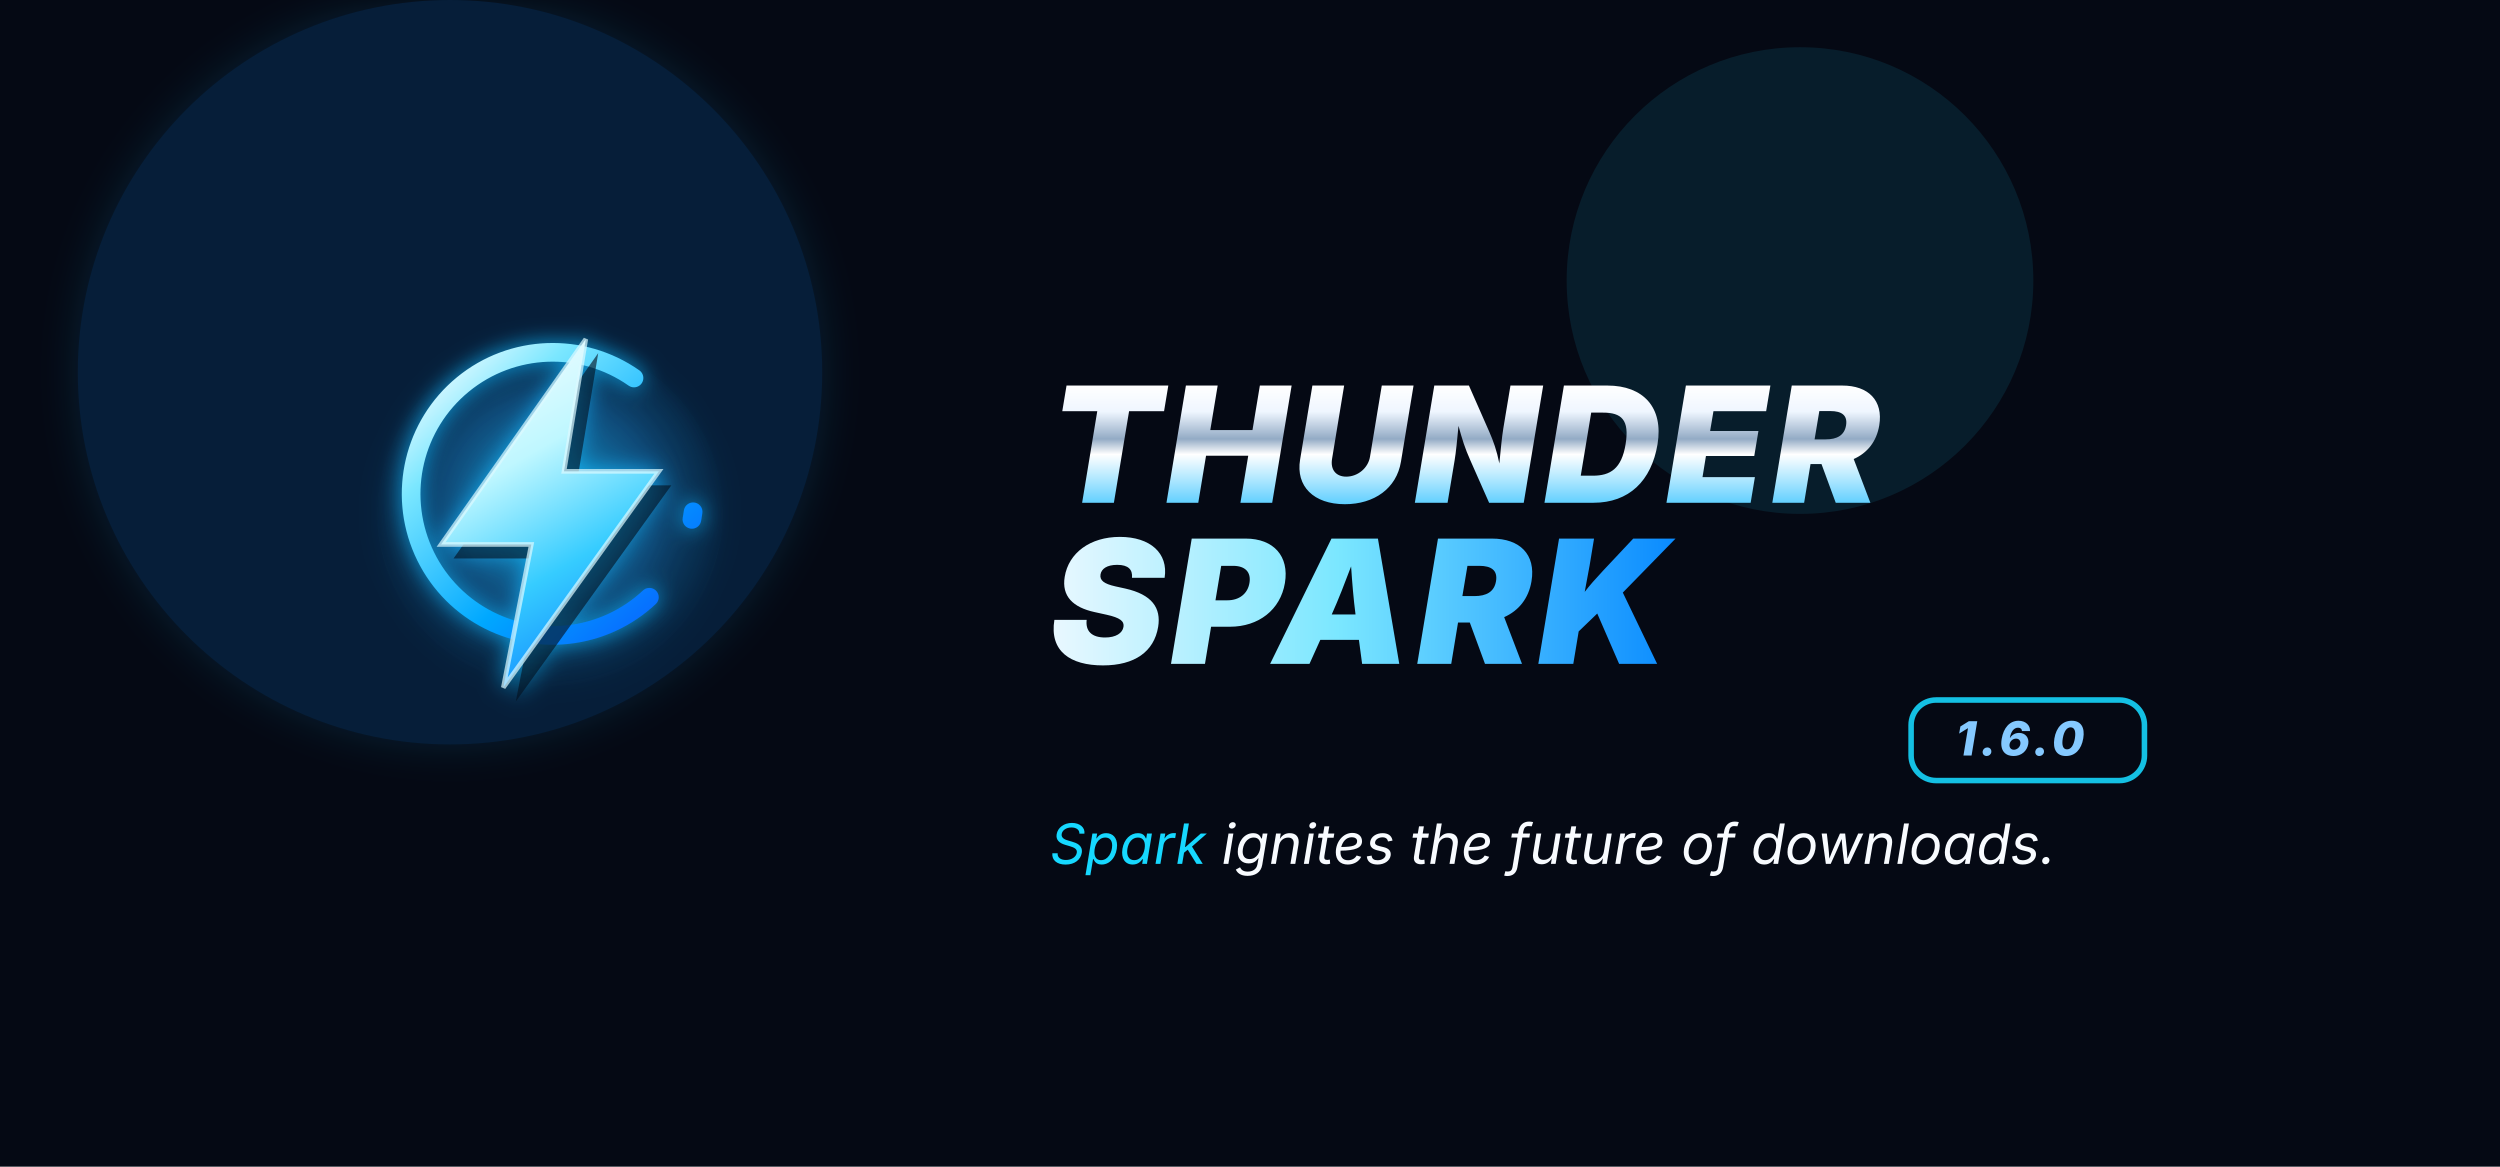
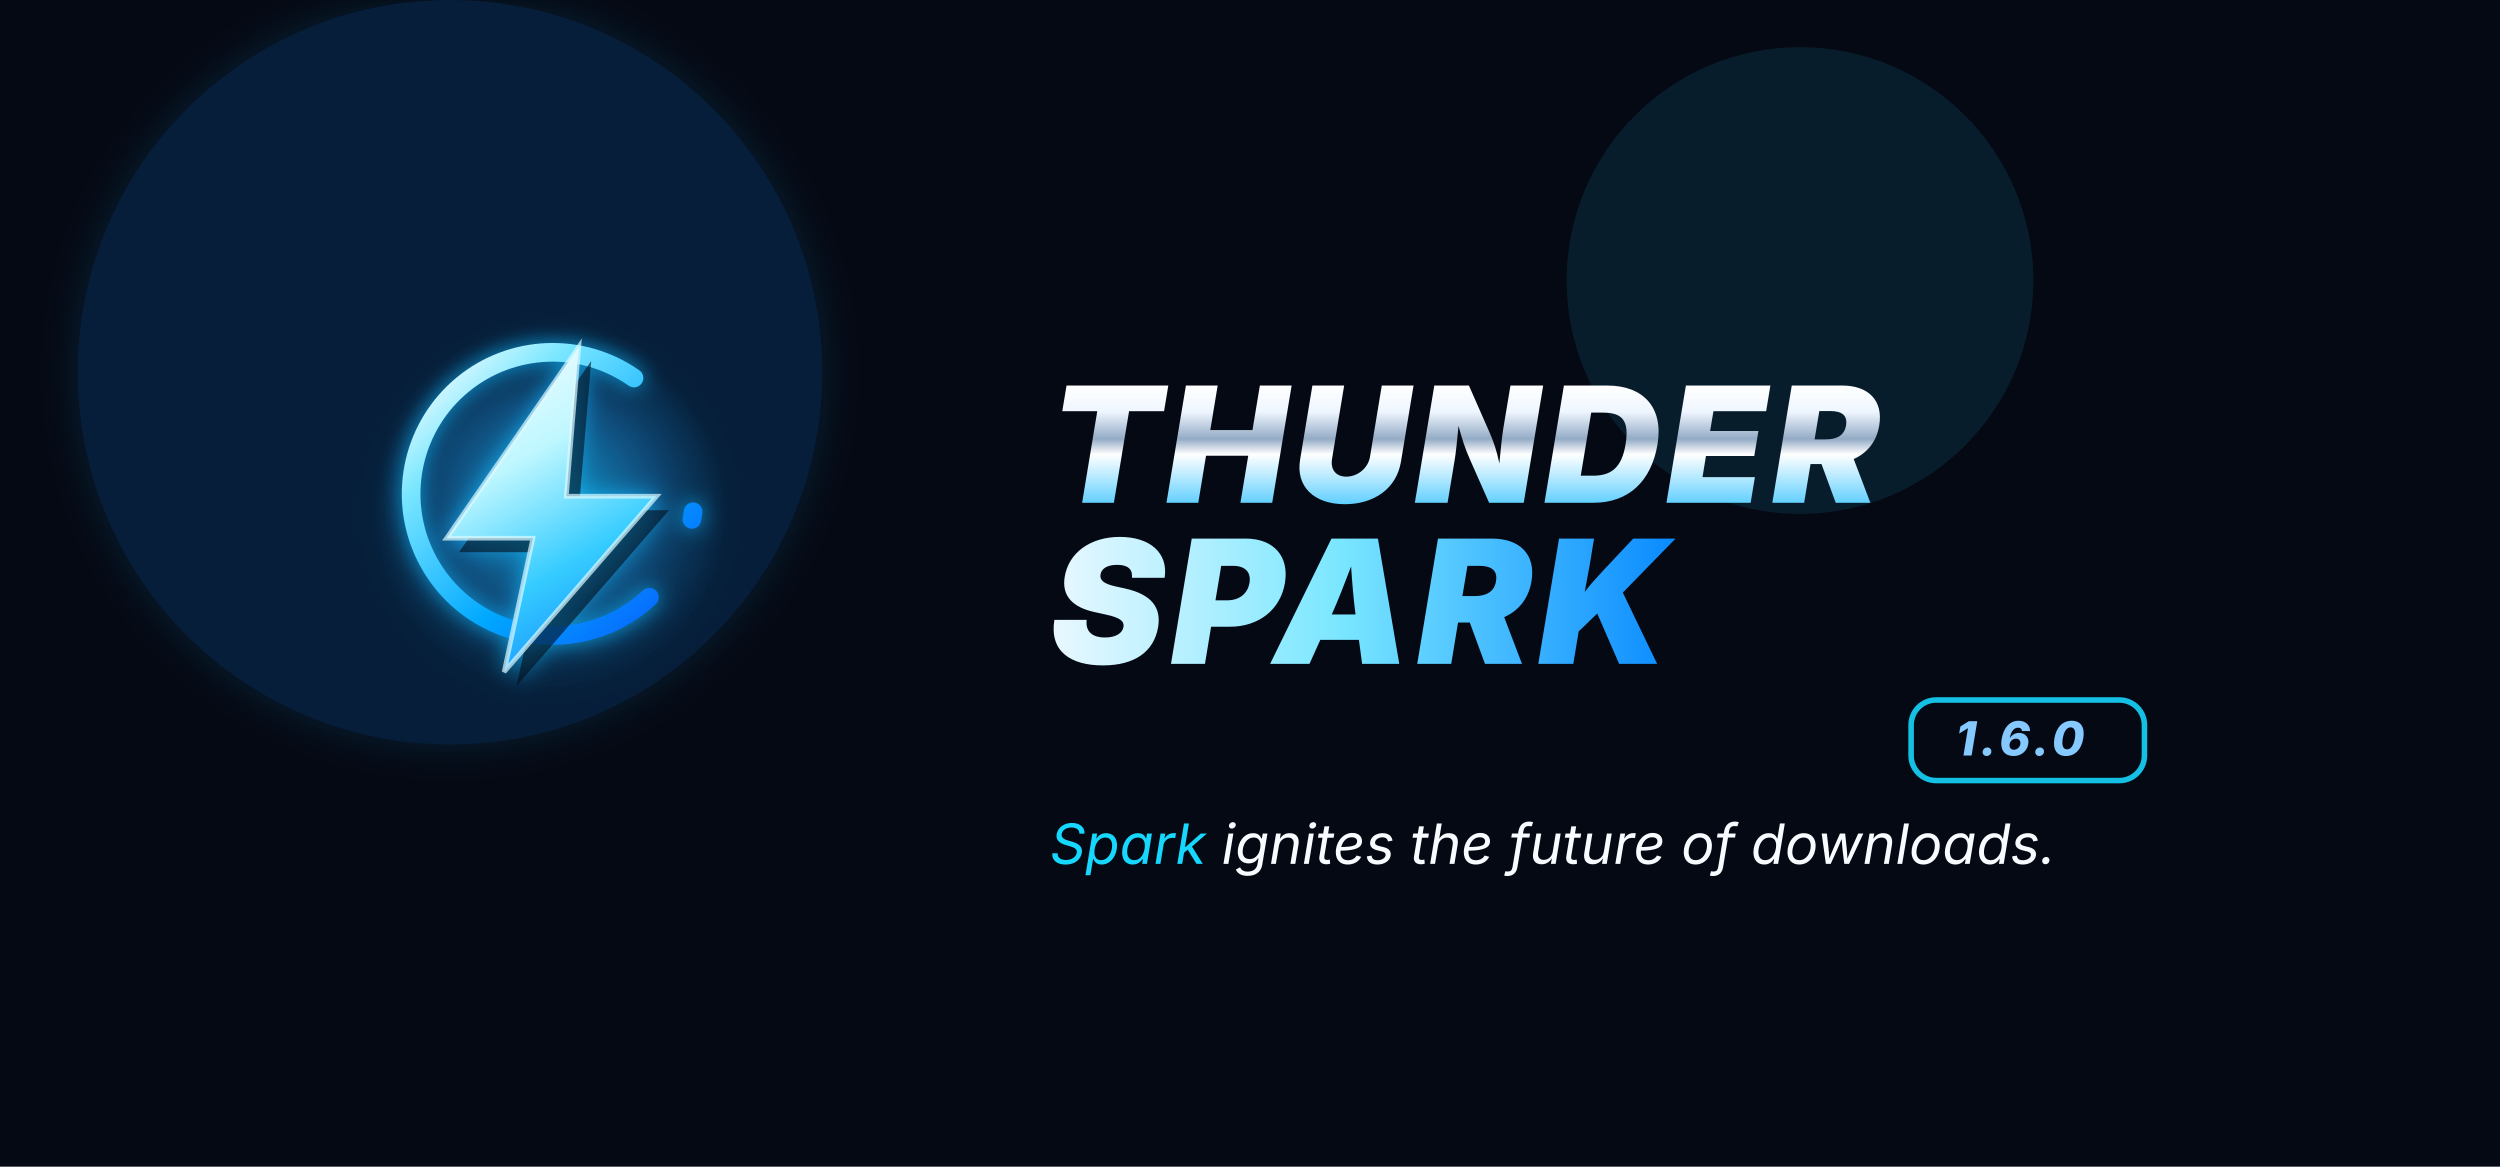
<svg xmlns="http://www.w3.org/2000/svg" width="900" height="420" viewBox="0 0 900 420" role="img" aria-labelledby="title">
  <defs>
    <filter id="installertemplate-glow" x="-80%" y="-80%" width="260%" height="260%" color-interpolation-filters="sRGB">
      <feGaussianBlur stdDeviation="7" result="blur" />
      <feColorMatrix in="blur" type="matrix" values="0 0 0 0 0.05 0 0 0 0 0.73 0 0 0 0 1 0 0 0 .85 0" result="cyan" />
      <feMerge>
        <feMergeNode in="cyan" />
        <feMergeNode in="SourceGraphic" />
      </feMerge>
    </filter>
    <linearGradient id="installertemplate-bolt" x1="62" y1="18" x2="184" y2="232" gradientUnits="userSpaceOnUse">
      <stop offset="0" stop-color="#FFFFFF" />
      <stop offset=".36" stop-color="#BFF7FF" />
      <stop offset=".66" stop-color="#36CCFF" />
      <stop offset="1" stop-color="#087BFF" />
    </linearGradient>
    <linearGradient id="installertemplate-ring" x1="40" y1="34" x2="216" y2="224" gradientUnits="userSpaceOnUse">
      <stop offset="0" stop-color="#FFFFFF" />
      <stop offset=".22" stop-color="#7BE7FF" />
      <stop offset=".58" stop-color="#00A8FF" />
      <stop offset="1" stop-color="#0B4DFF" />
    </linearGradient>
    <linearGradient id="installertemplate-metal" x1="0" y1="0" x2="0" y2="1">
      <stop offset="0" stop-color="#FFFFFF" />
      <stop offset=".22" stop-color="#EFF6FF" />
      <stop offset=".45" stop-color="#93ABC5" />
      <stop offset=".58" stop-color="#FFFFFF" />
      <stop offset="1" stop-color="#5FCFFF" />
    </linearGradient>
    <linearGradient id="installertemplate-spark" x1="0" y1="0" x2="1" y2="0">
      <stop offset="0" stop-color="#EAF8FF" />
      <stop offset=".46" stop-color="#7BE7FF" />
      <stop offset="1" stop-color="#0A8BFF" />
    </linearGradient>
    <radialGradient id="installertemplate-aura" cx="50%" cy="48%" r="58%">
      <stop offset="0" stop-color="#16D8FF" stop-opacity=".5" />
      <stop offset=".55" stop-color="#2D9CFF" stop-opacity=".18" />
      <stop offset="1" stop-color="#040813" stop-opacity="0" />
    </radialGradient>
    <style>@font-face{font-family:Orbitron;src:url('../../../src/assets/webfonts/orbitron/orbitron-latin-900-normal.woff2') format('woff2');font-weight:900;font-style:normal;font-display:swap}.word{font-family:Orbitron,Inter,'Segoe UI',sans-serif;font-weight:900;font-style:italic;letter-spacing:.035em}.tag{font-family:Orbitron,Inter,'Segoe UI',sans-serif;font-weight:800;font-style:italic;letter-spacing:.08em}</style>
  </defs>
  <rect width="900" height="420" fill="#050914" />
  <circle cx="162" cy="134" r="134" fill="#0A8BFF" opacity=".16" filter="url(#installertemplate-glow)" />
  <circle cx="648" cy="101" r="84" fill="#16D8FF" opacity=".1" />
  <g transform="translate(126.32 113.12) scale(0.56)" filter="url(#installertemplate-glow)">
    <circle cx="128" cy="128" r="111" fill="url(#installertemplate-aura)" />
    <path d="M182 41a91 91 0 1 0 38 86" fill="none" stroke="url(#installertemplate-ring)" stroke-width="12" stroke-linecap="round" stroke-dasharray="410 58" />
-     <path d="M151 16 58 148h58l-18 92 100-139h-61z" fill="#03101F" opacity=".62" transform="translate(8 9)" />
-     <path d="M151 16 58 148h58l-18 92 100-139h-61z" fill="url(#installertemplate-bolt)" />
-     <path d="M151 16 58 148h58l-18 92 100-139h-61z" fill="none" stroke="#DDF9FF" stroke-width="3" opacity=".7" />
+     <path d="M146.5 21 61.5 144h55.5l-18.5 86 98-113h-58z" fill="#03101F" opacity=".62" transform="translate(8 9)" />
+     <path d="M146.5 21 61.5 144h55.5l-18.5 86 98-113h-58z" fill="url(#installertemplate-bolt)" />
+     <path d="M146.5 21 61.5 144h55.5l-18.5 86 98-113h-58z" fill="none" stroke="#DDF9FF" stroke-width="3" opacity=".7" />
  </g>
  <text class="word" x="378" y="181" fill="url(#installertemplate-metal)" font-size="58">THUNDER</text>
  <text class="word" x="378" y="239" fill="url(#installertemplate-spark)" font-size="62">SPARK</text>
  <rect x="688" y="252" width="84" height="29" rx="9" fill="none" stroke="#16D8FF" stroke-width="2" opacity=".88" />
  <text class="tag" x="704" y="272" fill="#85C9FF" font-size="17">1.6.0</text>
  <text x="378" y="311" fill="#F8FBFF" font-family="Orbitron,Inter,'Segoe UI',sans-serif" font-size="20" font-style="italic">
    <tspan fill="#16D8FF">Spark</tspan> ignites the future of downloads.</text>
</svg>
